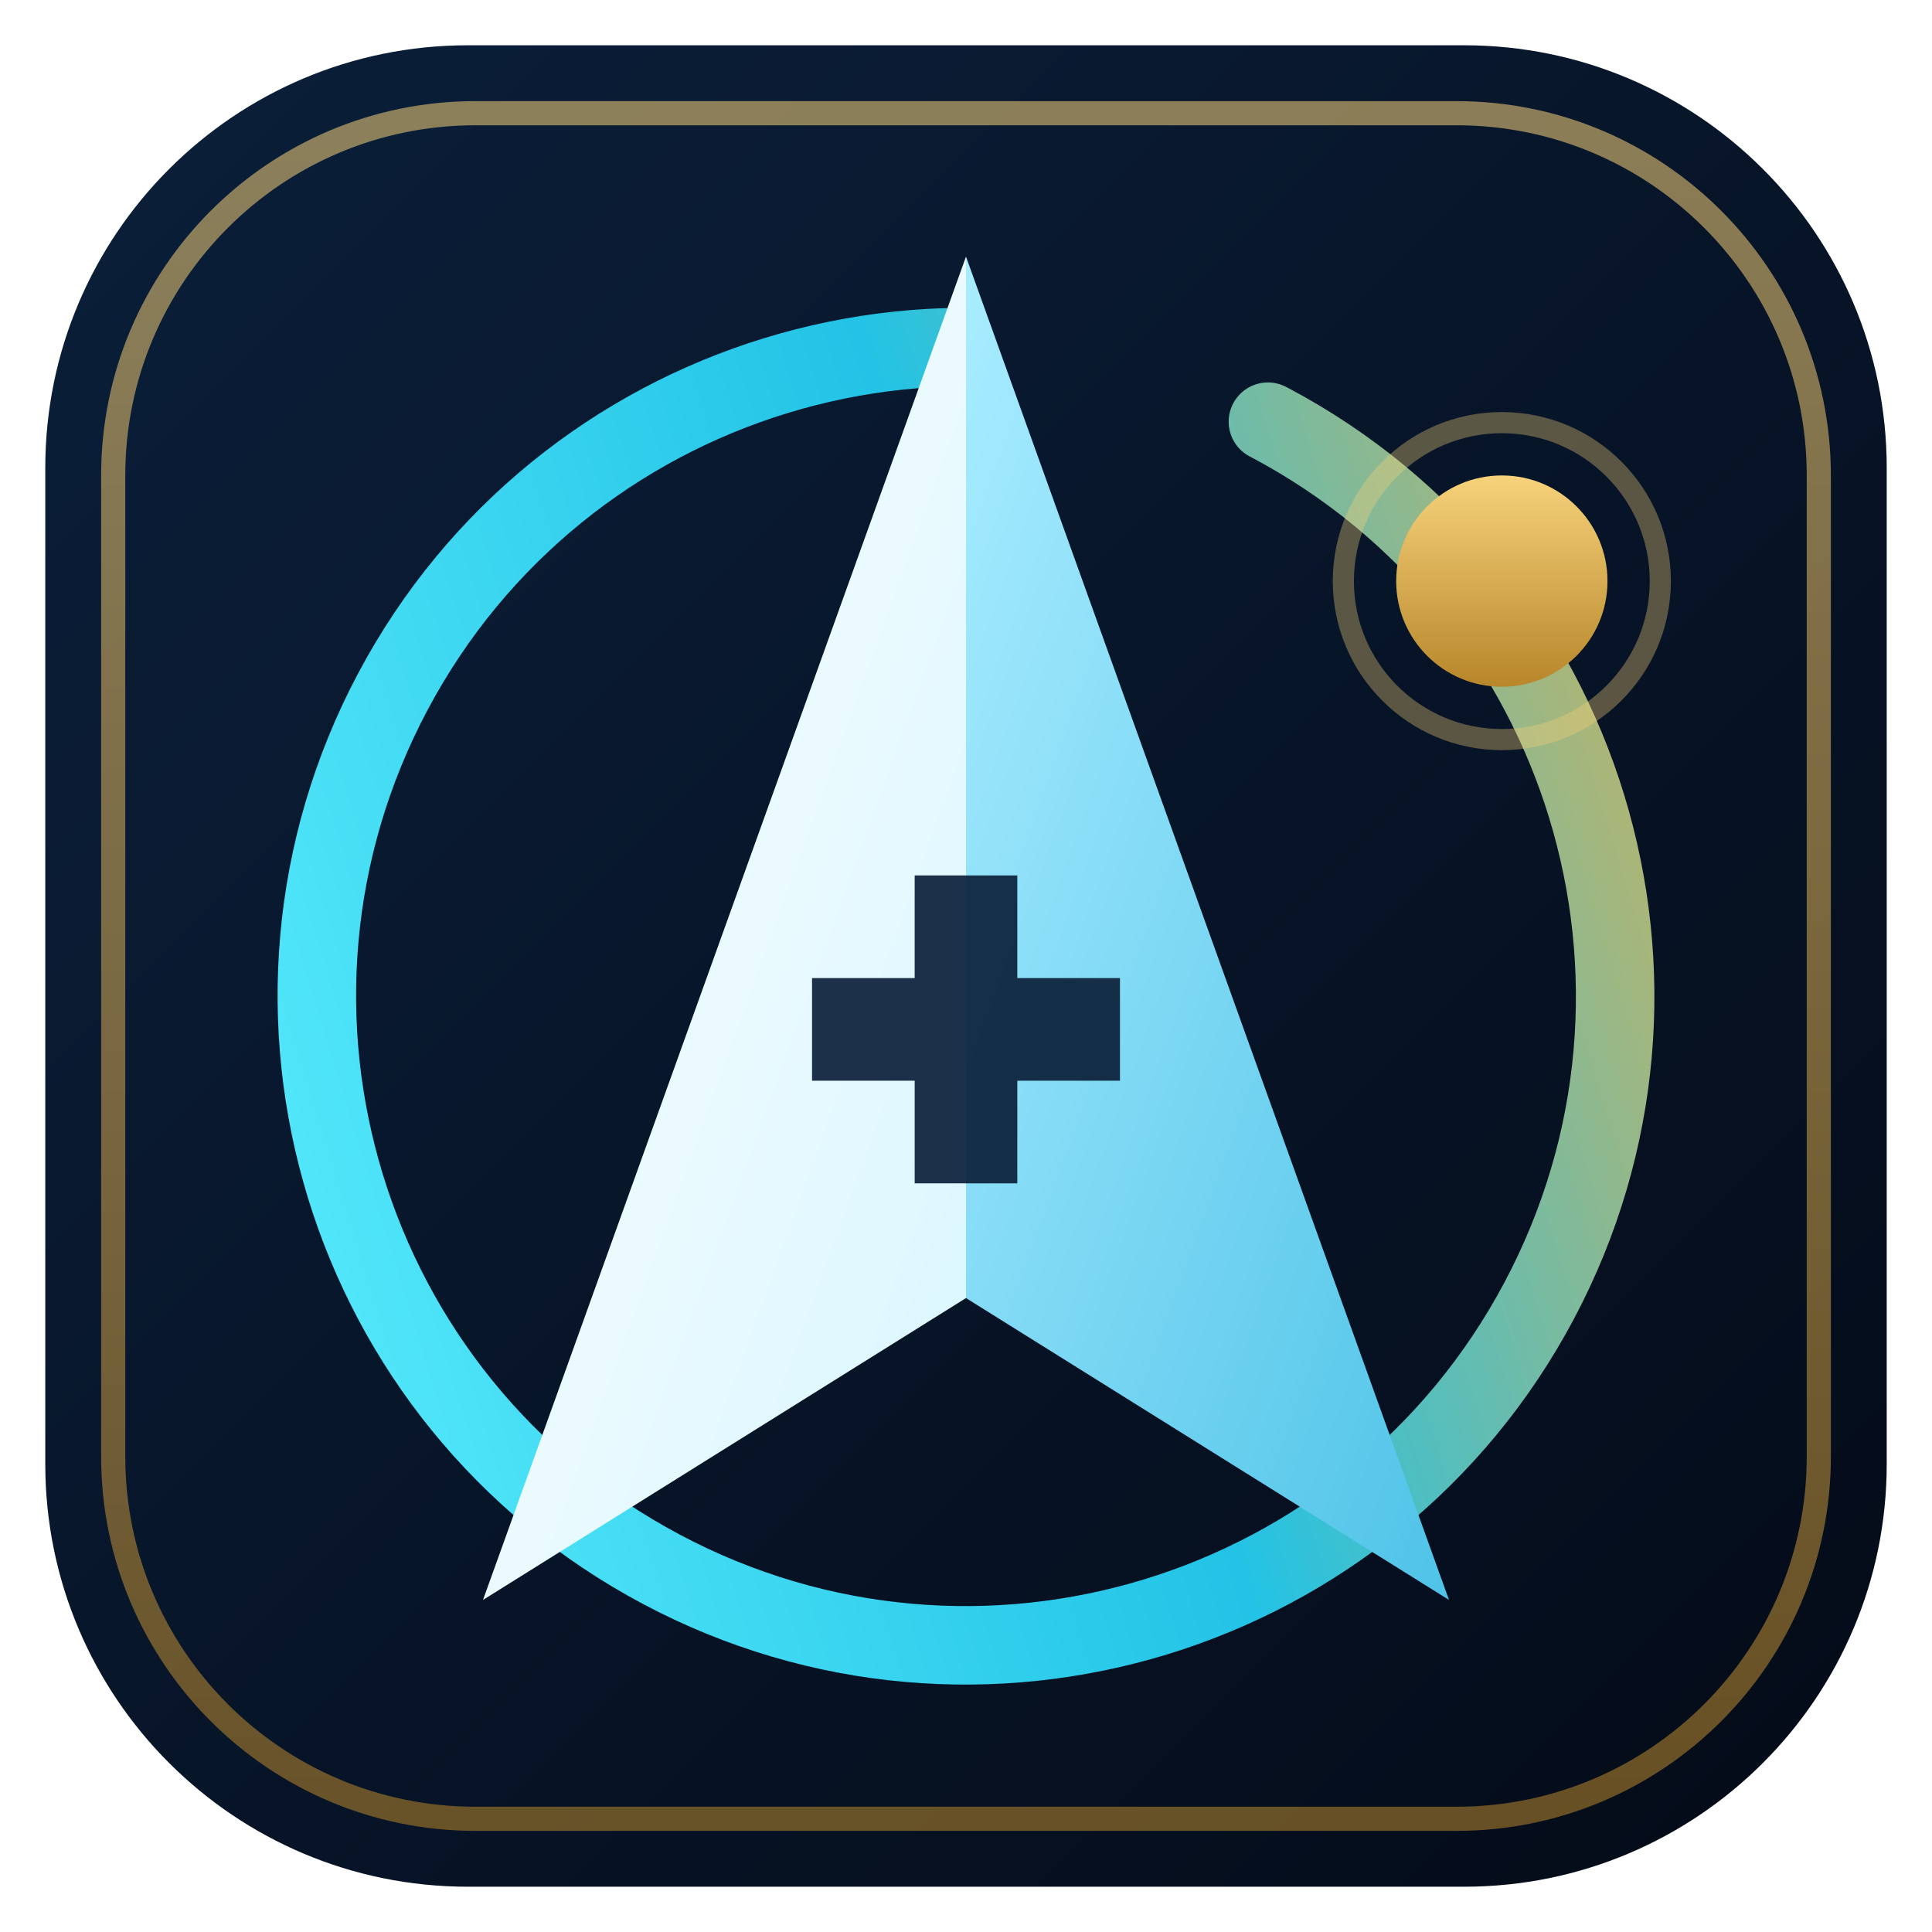
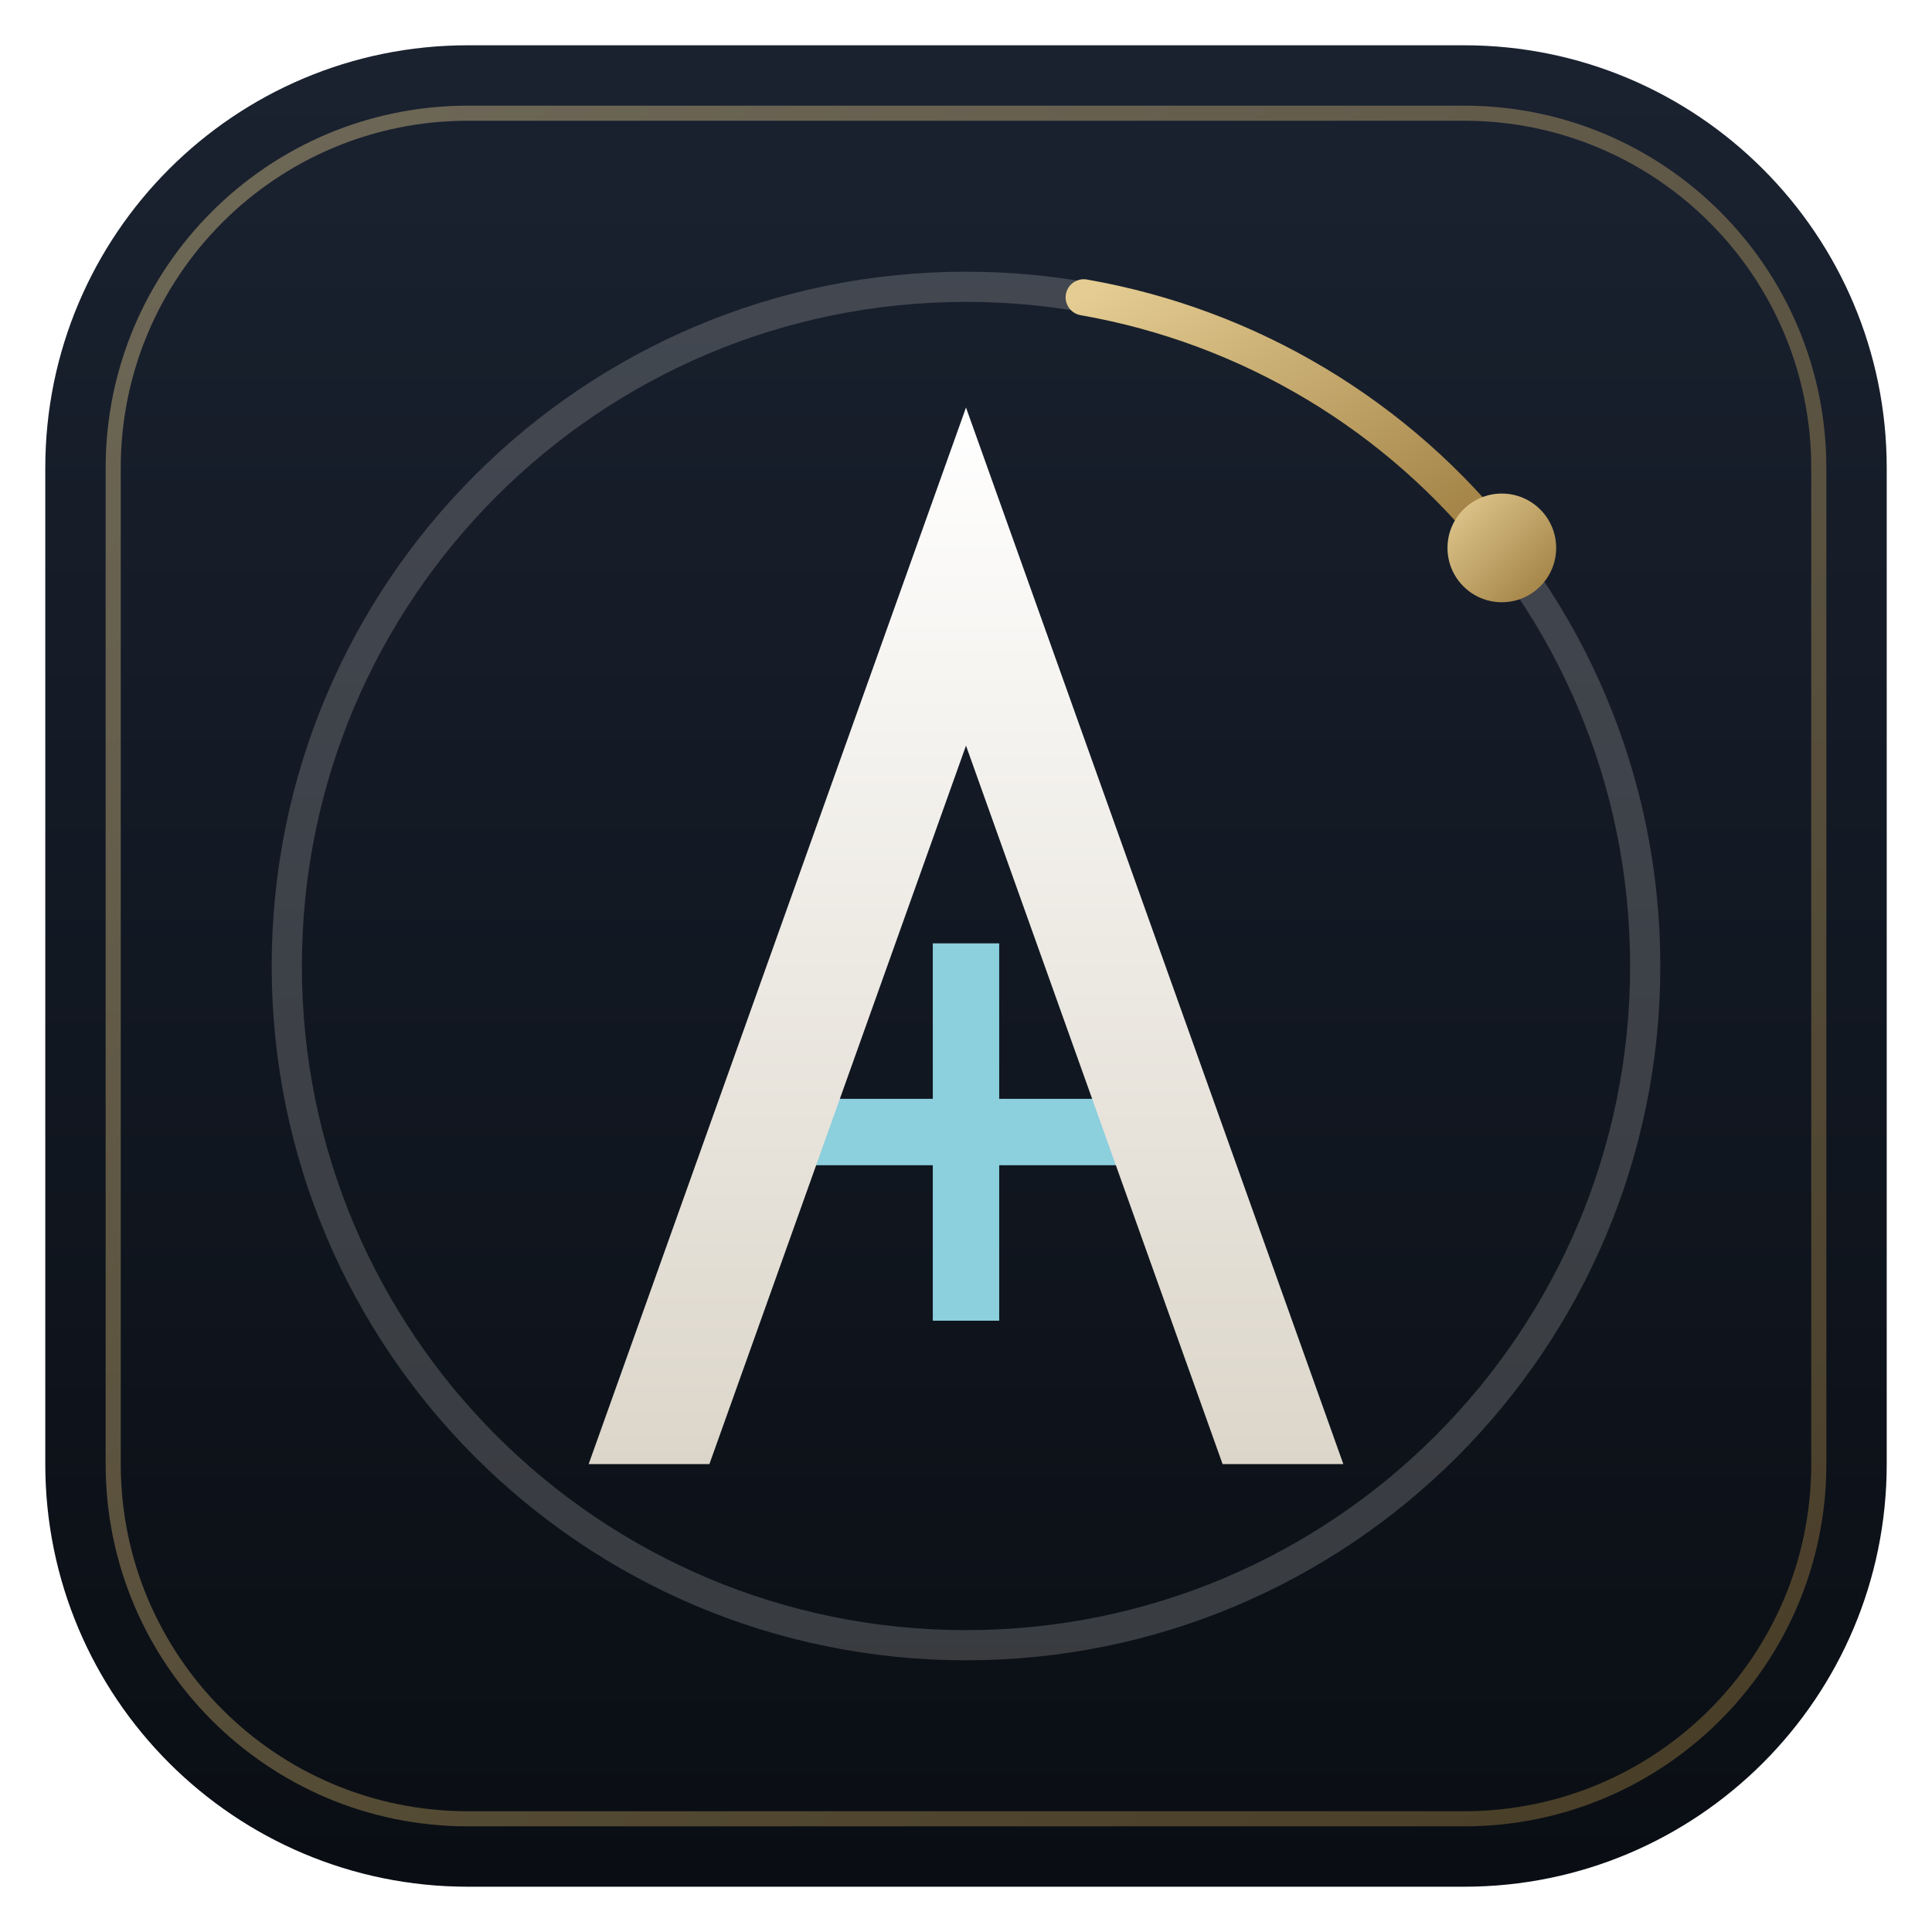
- <svg xmlns="http://www.w3.org/2000/svg" viewBox="0 0 128 128" role="img" aria-labelledby="t">
+ <svg xmlns="http://www.w3.org/2000/svg" viewBox="0 0 128 128" role="img" aria-labelledby="t d">
  <defs>
-     <linearGradient id="bg" x1="0" y1="0" x2="1" y2="1">
-       <stop offset="0" stop-color="#0b1f3a" />
-       <stop offset="1" stop-color="#040b18" />
+     <linearGradient id="plate" x1="0" y1="0" x2="0" y2="1">
+       <stop offset="0" stop-color="#1A2230" />
+       <stop offset="1" stop-color="#0A0E14" />
    </linearGradient>
-     <linearGradient id="ring" x1="0" y1="0" x2="1" y2="1">
-       <stop offset="0" stop-color="#5ff0ff" />
-       <stop offset=".55" stop-color="#22c3e6" />
-       <stop offset="1" stop-color="#e3b04b" />
+     <linearGradient id="rim" x1="0" y1="0" x2="1" y2="1">
+       <stop offset="0" stop-color="#E4CC92" />
+       <stop offset="1" stop-color="#9C7B3E" />
    </linearGradient>
-     <linearGradient id="gold" x1="0" y1="0" x2="0" y2="1">
-       <stop offset="0" stop-color="#f6d27a" />
-       <stop offset="1" stop-color="#b8862b" />
-     </linearGradient>
-     <linearGradient id="wingL" x1="0" y1="0" x2="1" y2="1">
-       <stop offset="0" stop-color="#ffffff" />
-       <stop offset="1" stop-color="#d8f6ff" />
-     </linearGradient>
-     <linearGradient id="wingR" x1="0" y1="0" x2="1" y2="1">
-       <stop offset="0" stop-color="#a9ecff" />
-       <stop offset="1" stop-color="#4fc3e8" />
+     <linearGradient id="ivory" x1="0" y1="0" x2="0" y2="1">
+       <stop offset="0" stop-color="#FFFFFF" />
+       <stop offset="1" stop-color="#DCD6CA" />
    </linearGradient>
  </defs>
-   <rect x="3" y="3" width="122" height="122" rx="28" fill="url(#bg)" />
-   <rect x="7.5" y="7.5" width="113" height="113" rx="24" fill="none" stroke="url(#gold)" stroke-opacity=".55" stroke-width="1.6" />
-   <circle cx="64" cy="66" r="43" fill="none" stroke="url(#ring)" stroke-width="5.2" stroke-linecap="round" stroke-dasharray="248 22" transform="rotate(-62 64 66)" />
-   <path d="M64 17 L32 106 L64 86 Z" fill="url(#wingL)" />
-   <path d="M64 17 L96 106 L64 86 Z" fill="url(#wingR)" />
-   <path d="M60.6 58h6.8v6.8h6.8v6.8h-6.8v6.8h-6.8v-6.8h-6.8v-6.8h6.8z" fill="#0b1f3a" opacity=".92" />
-   <circle cx="99.5" cy="38.5" r="7" fill="url(#gold)" />
-   <circle cx="99.5" cy="38.5" r="10.5" fill="none" stroke="#f6d27a" stroke-opacity=".35" stroke-width="1.4" />
+   <g>
+     <rect x="3" y="3" width="122" height="122" rx="28" fill="url(#plate)" />
+     <rect x="7.5" y="7.5" width="113" height="113" rx="23.5" fill="none" stroke="url(#rim)" stroke-opacity=".42" stroke-width="1" />
+     <circle cx="64" cy="64" r="45" fill="none" stroke="#EDE9E1" stroke-opacity=".2" stroke-width="2" />
+     <path d="M71.8 19.7A45 45 0 0 1 99.5 36.3" fill="none" stroke="url(#rim)" stroke-width="2.4" stroke-linecap="round" />
+     <path d="M61.8 62.5h4.4v10.3h12v4.4h-12v10.3h-4.4v-10.3h-12v-4.4h12z" fill="#8CCFDD" />
+     <path d="M64 27 89 97H81L64 49.4 47 97H39Z" fill="url(#ivory)" />
+     <circle cx="99.5" cy="36.3" r="3.6" fill="url(#rim)" />
+   </g>
</svg>
